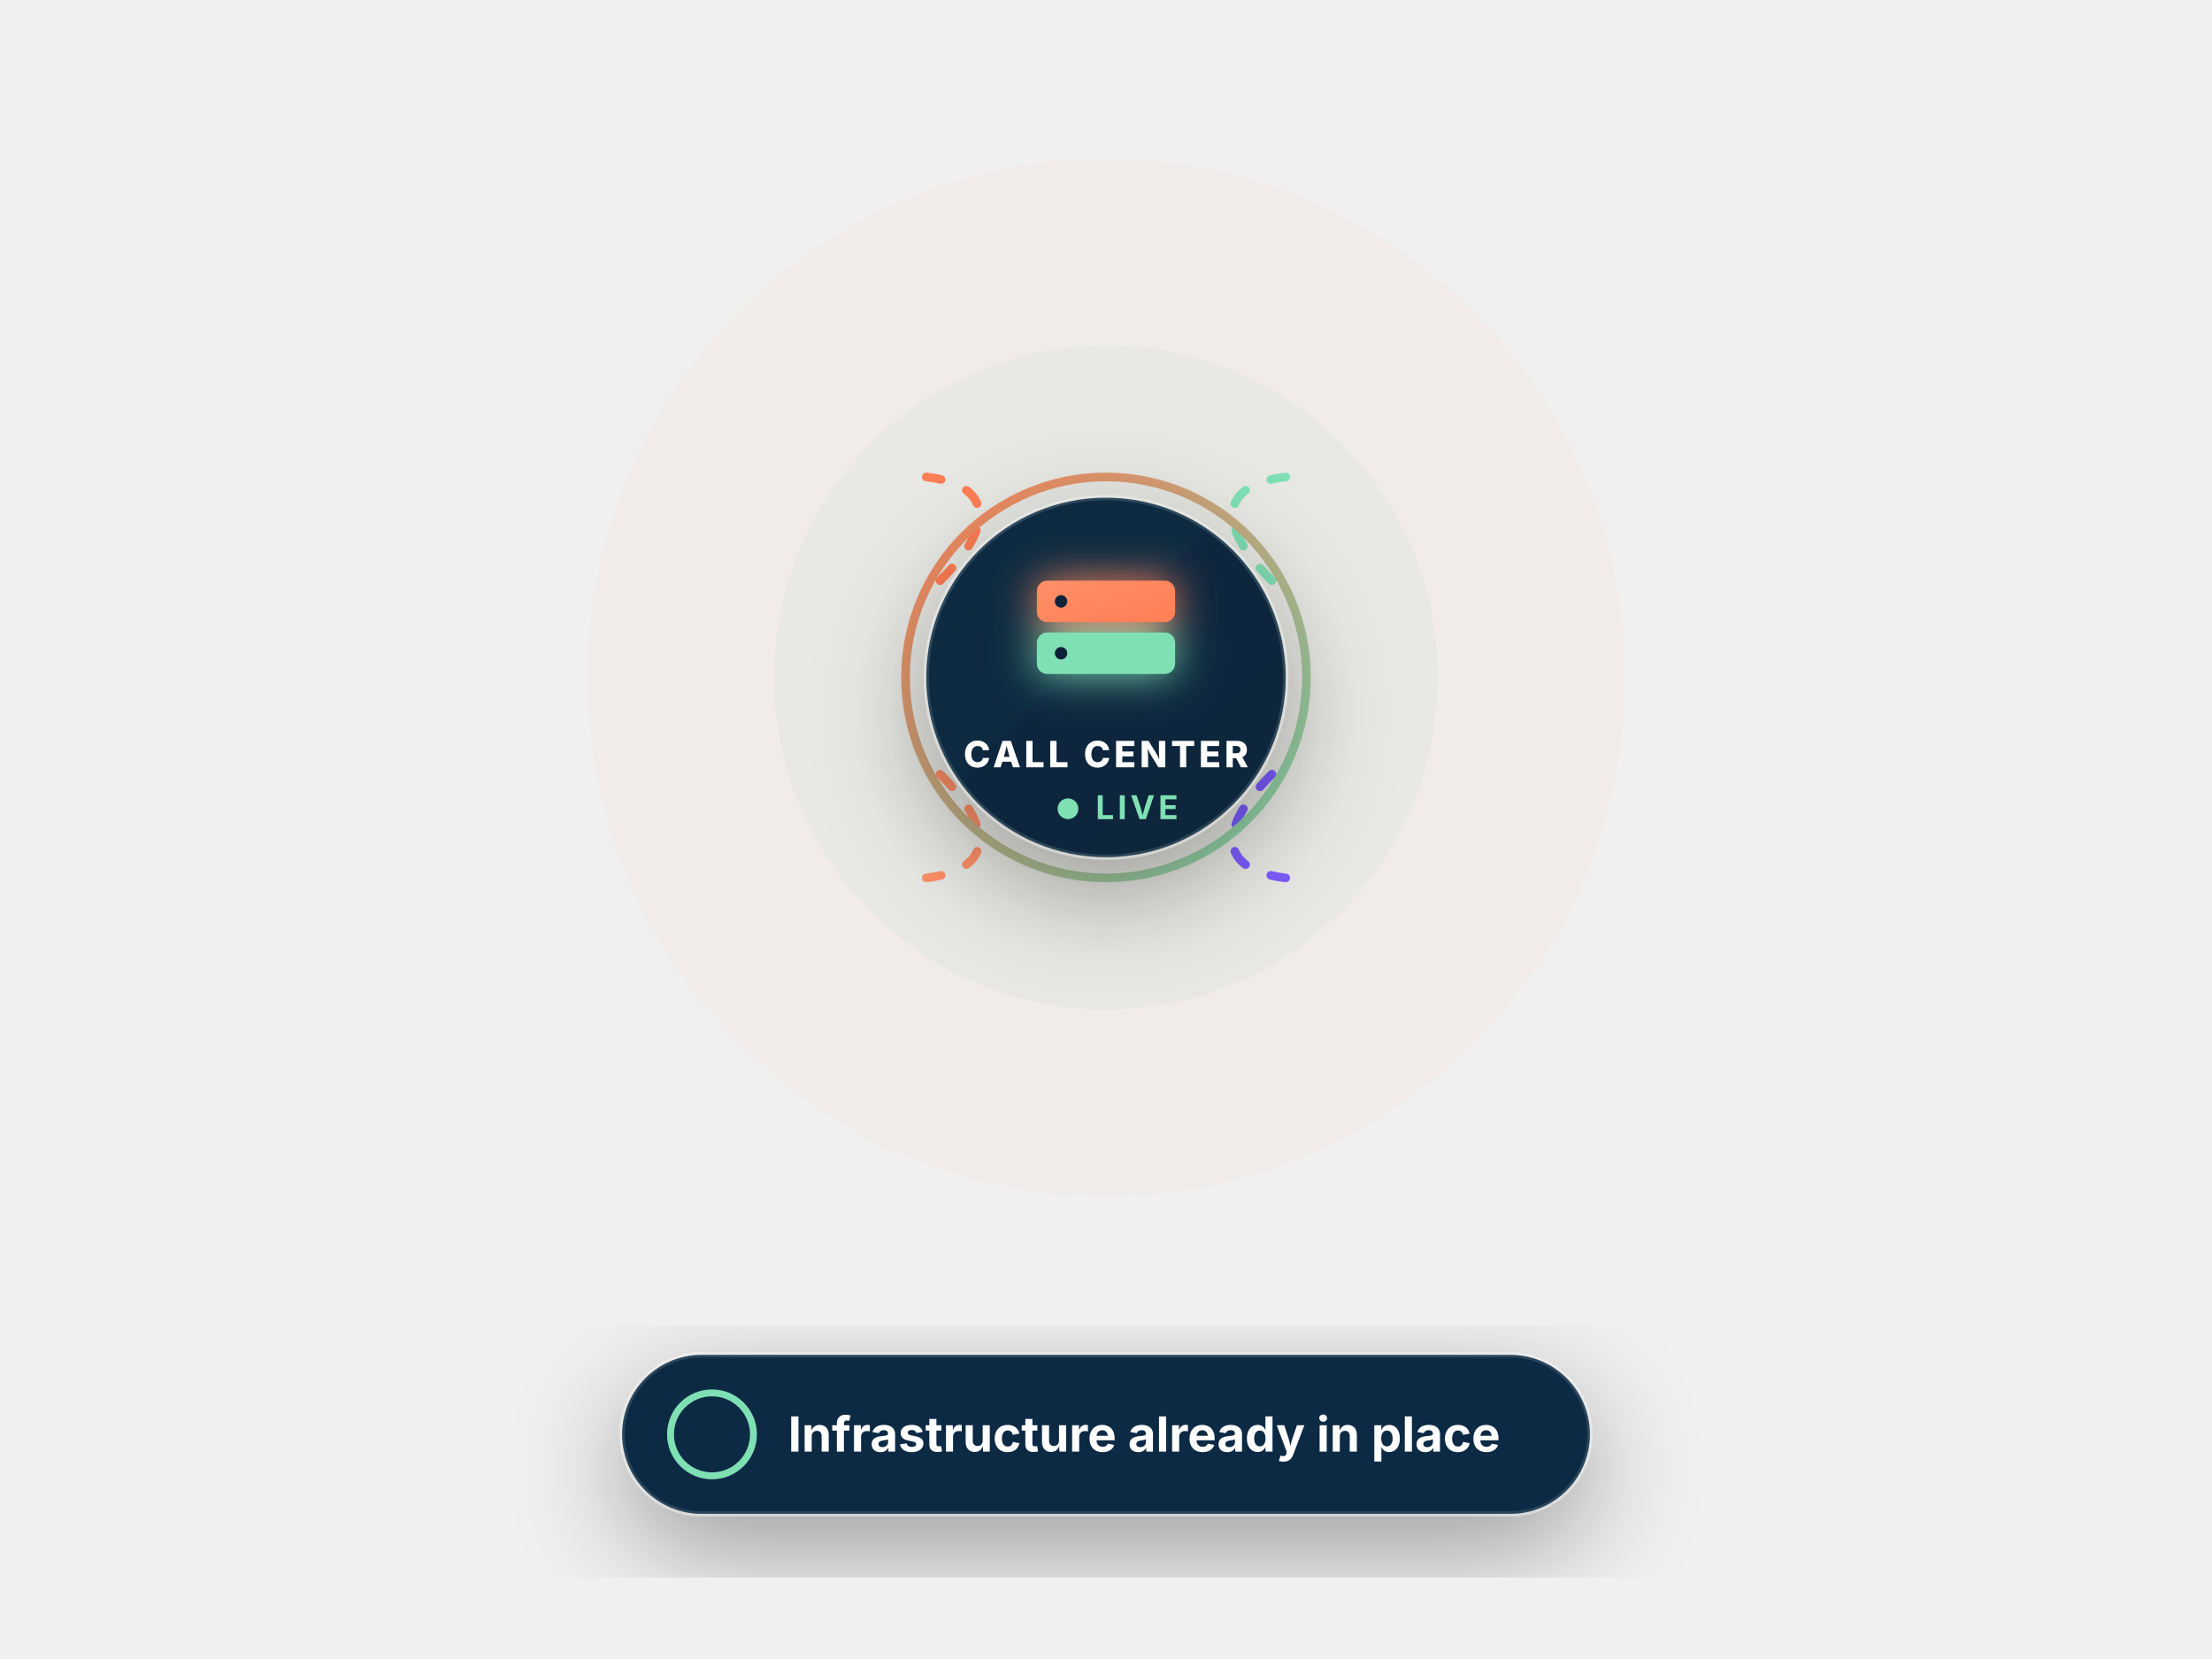
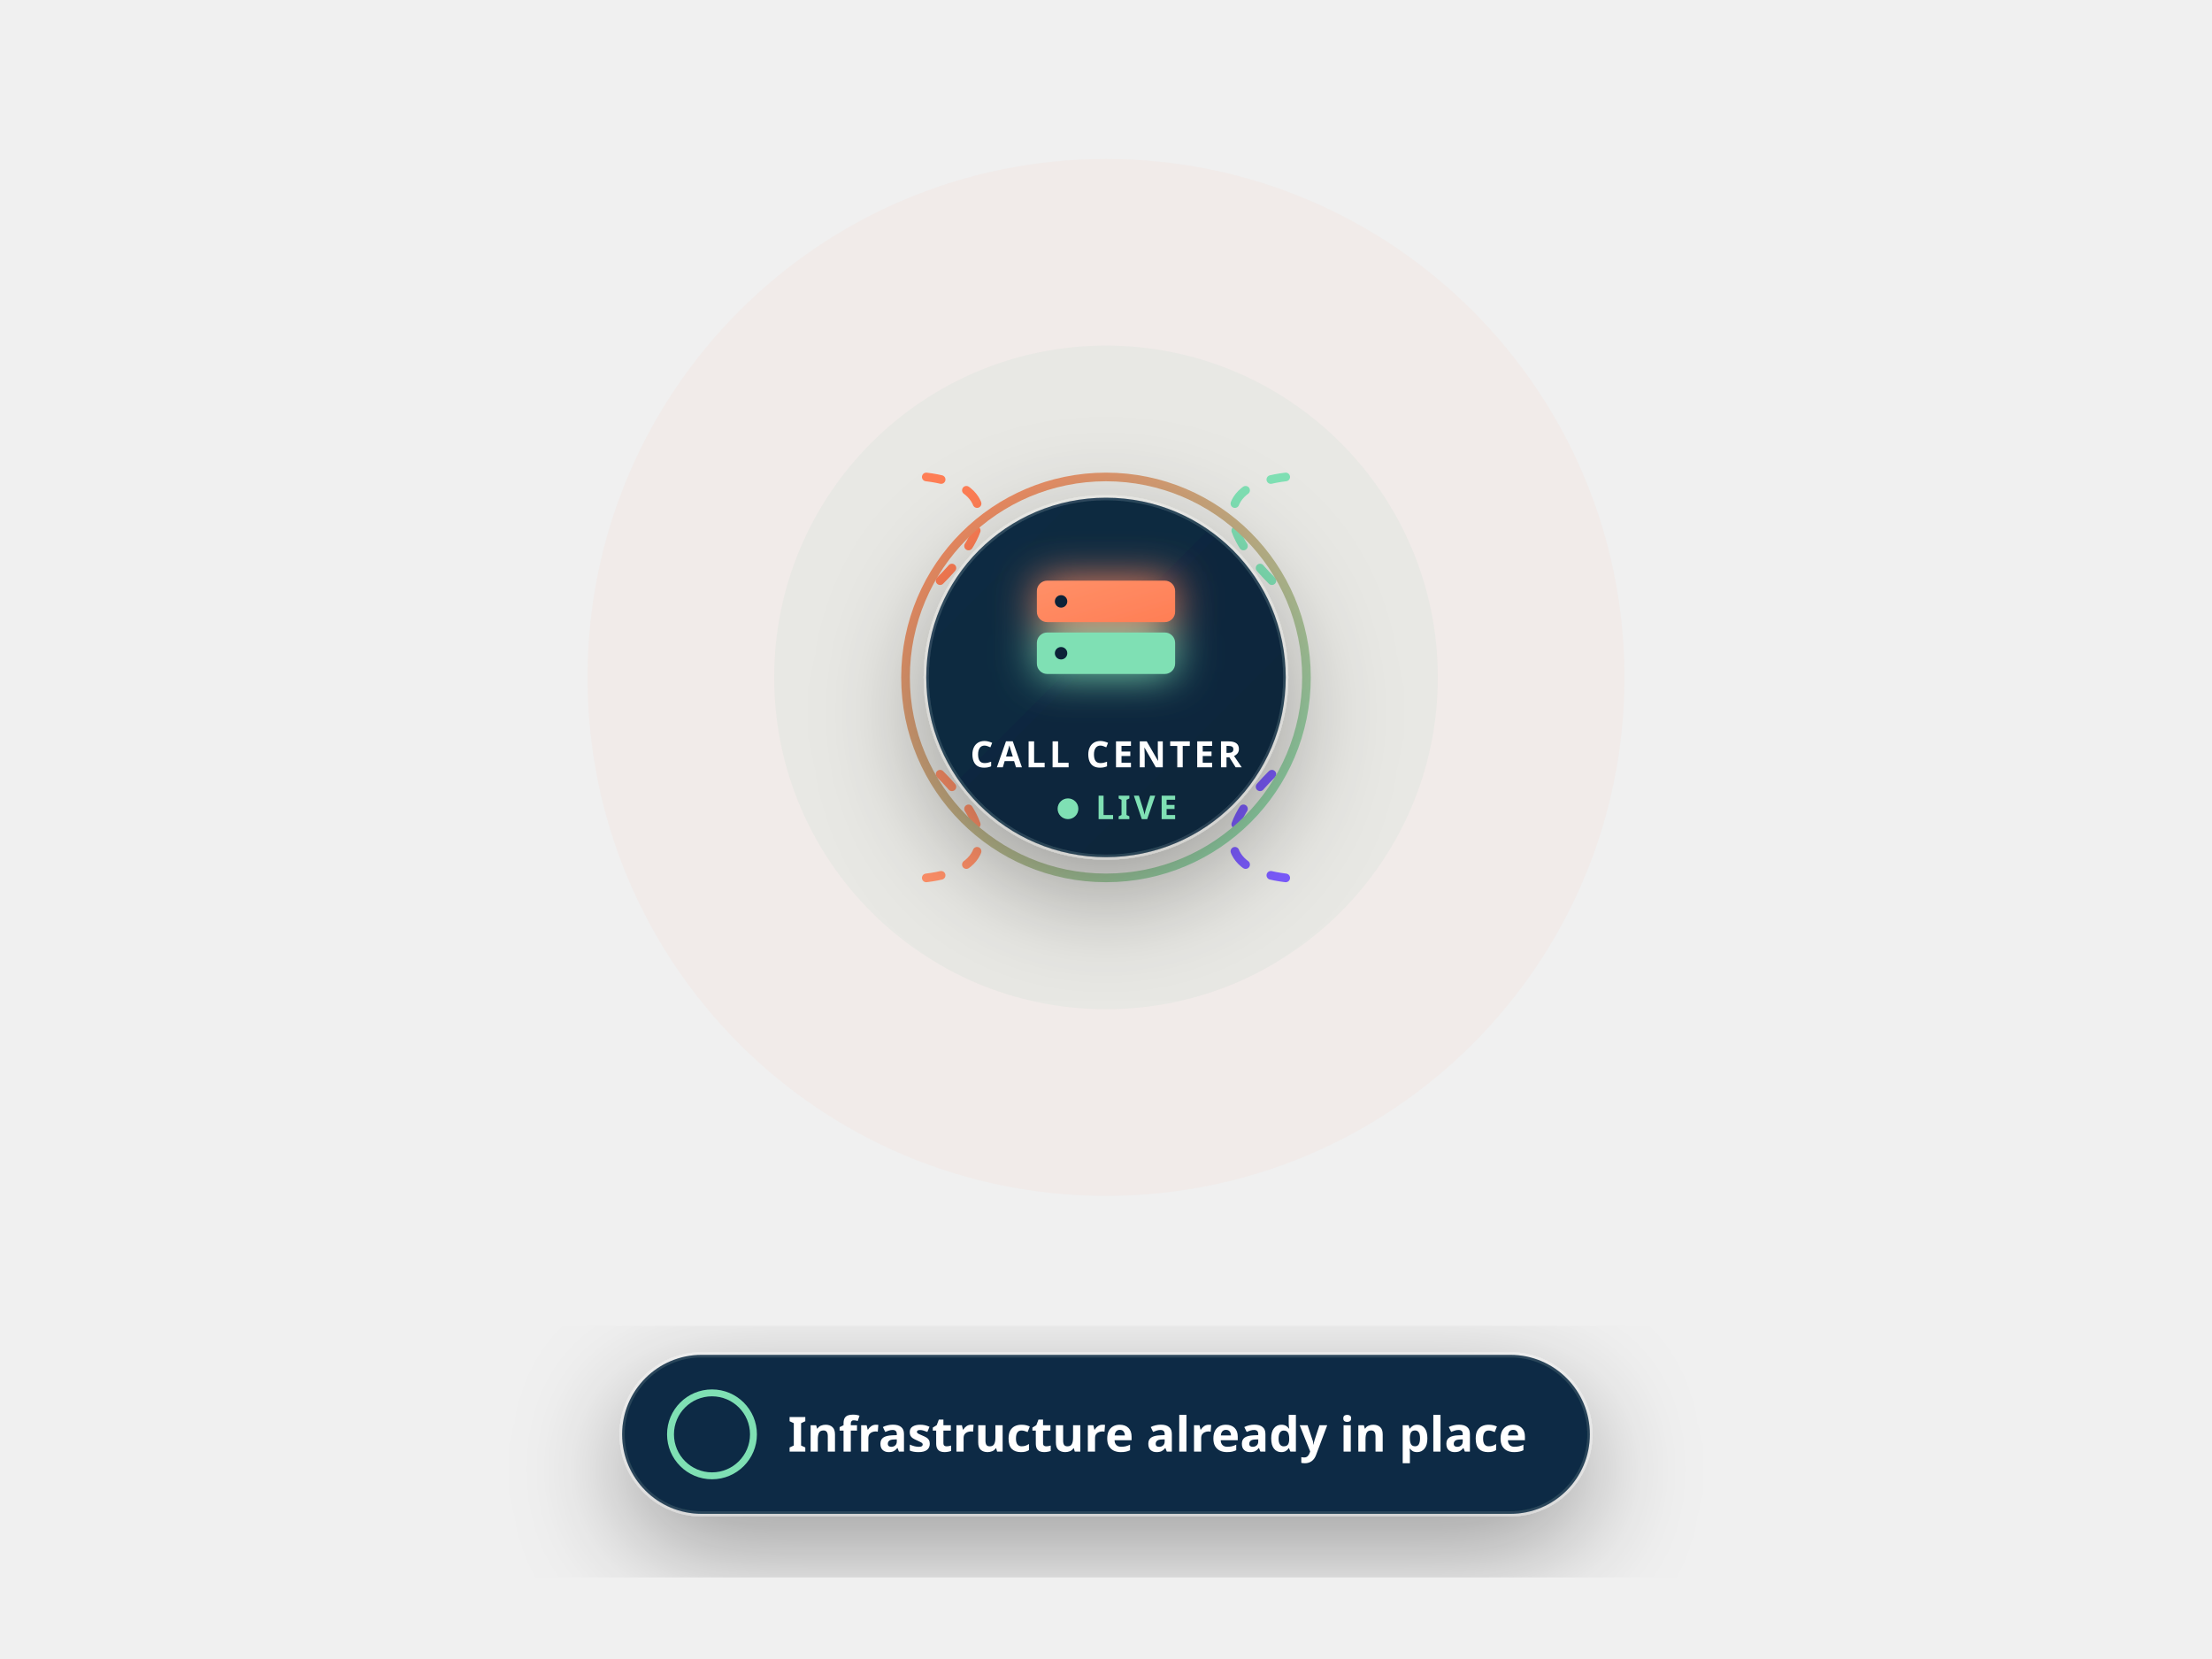
<svg xmlns="http://www.w3.org/2000/svg" viewBox="0 0 640 480" width="640" height="480" role="img" aria-label="Enterprise-grade AI call center: under 300 ms latency, 99.99% uptime, 50+ languages, 100+ integrations, infrastructure already in place">
  <defs>
    <linearGradient id="ep-panel" x1="0" y1="0" x2="1" y2="1">
      <stop offset="0" stop-color="#0C2C44" />
      <stop offset="1" stop-color="#0A2438" />
    </linearGradient>
    <linearGradient id="ep-coral" x1="0" y1="0" x2="1" y2="1">
      <stop offset="0" stop-color="#FF9068" />
      <stop offset="1" stop-color="#FF7E55" />
    </linearGradient>
    <linearGradient id="ep-ring" x1="0" y1="0" x2="1" y2="1">
      <stop offset="0" stop-color="#FF7E55" />
      <stop offset="1" stop-color="#7FE0B4" />
    </linearGradient>
    <filter id="ep-glow" x="-60%" y="-60%" width="220%" height="220%">
      <feGaussianBlur stdDeviation="6" result="b" />
      <feMerge>
        <feMergeNode in="b" />
        <feMergeNode in="SourceGraphic" />
      </feMerge>
    </filter>
    <filter id="ep-shadow" x="-40%" y="-40%" width="180%" height="180%">
      <feDropShadow dx="0" dy="10" stdDeviation="16" flood-color="#000000" flood-opacity="0.35" />
    </filter>
    <style>
      .ep-tile{opacity:0;transform-box:fill-box;transform-origin:center;animation:epTile 6.5s ease-in-out infinite}
      @keyframes epTile{0%{opacity:0;transform:translateY(12px) scale(.96)}100%{opacity:1;transform:translateY(0) scale(1)}}
      .ep-conn{stroke-dasharray:5 8;animation:epConn 1.1s linear infinite}
      @keyframes epConn{to{stroke-dashoffset:-26}}
      .ep-pulse{transform-box:fill-box;transform-origin:center;animation:epPulse 2.6s ease-in-out infinite}
      @keyframes epPulse{0%,100%{opacity:.22;transform:scale(.9)}50%{opacity:.6;transform:scale(1.12)}}
      .ep-ripple{transform-box:fill-box;transform-origin:center;animation:epRipple 2.6s ease-out infinite}
      @keyframes epRipple{0%{opacity:.45;transform:scale(.72)}100%{opacity:0;transform:scale(1.7)}}
      .ep-node{transform-box:fill-box;transform-origin:center;animation:epNode 2.6s ease-in-out infinite}
      @keyframes epNode{0%,100%{opacity:.45}50%{opacity:1}}
      .ep-lat{transform-box:fill-box;transform-origin:0 0;animation:epLat 3s cubic-bezier(.4,0,.2,1) infinite}
      @keyframes epLat{0%,100%{transform:scaleX(.25)}45%,60%{transform:scaleX(1)}}
      .ep-up{stroke-dasharray:163;stroke-dashoffset:163;animation:epUp 6.5s ease-in-out infinite}
      @keyframes epUp{0%,15%{stroke-dashoffset:163}45%,100%{stroke-dashoffset:8}}
      .ep-bar{transform-box:fill-box;transform-origin:center bottom;animation:epBar 1.1s ease-in-out infinite}
      @keyframes epBar{0%,100%{transform:scaleY(.45)}50%{transform:scaleY(1)}}
      .ep-live{transform-box:fill-box;transform-origin:center;animation:epNode 2.6s ease-in-out infinite}
      .ep-fcheck{stroke-dasharray:20;stroke-dashoffset:20;animation:epFcheck 6.5s ease-in-out infinite}
      @keyframes epFcheck{0%,18%{stroke-dashoffset:20}40%,100%{stroke-dashoffset:0}}
    </style>
  </defs>
  <circle cx="320" cy="196" r="150" fill="#FF7E55" opacity="0.05" />
  <circle cx="320" cy="196" r="96" fill="#1E9E6A" opacity="0.045" />
  <path class="ep-conn" d="M272 168 C 290 150, 285 140, 268 138" fill="none" stroke="#FF7E55" stroke-width="2.5" stroke-linecap="round" />
  <path class="ep-conn" d="M368 168 C 350 150, 355 140, 372 138" fill="none" stroke="#7FE0B4" stroke-width="2.5" stroke-linecap="round" />
  <path class="ep-conn" d="M272 224 C 290 242, 285 252, 268 254" fill="none" stroke="#FF9068" stroke-width="2.5" stroke-linecap="round" />
  <path class="ep-conn" d="M368 224 C 350 242, 355 252, 372 254" fill="none" stroke="#7C5CFF" stroke-width="2.5" stroke-linecap="round" />
  <g>
    <circle class="ep-ripple" cx="320" cy="196" r="58" fill="none" stroke="#FF7E55" stroke-width="2" />
    <circle class="ep-pulse" cx="320" cy="196" r="58" fill="none" stroke="url(#ep-ring)" stroke-width="2.5" />
    <circle cx="320" cy="196" r="52" fill="url(#ep-panel)" stroke="#FFFFFF" stroke-opacity="0.14" stroke-width="1.5" filter="url(#ep-shadow)" />
    <g transform="translate(320,182)" filter="url(#ep-glow)">
      <rect x="-20" y="-14" width="40" height="12" rx="3" fill="url(#ep-coral)" />
      <rect x="-20" y="1" width="40" height="12" rx="3" fill="#7FE0B4" />
      <circle cx="-13" cy="-8" r="1.8" fill="#0A2438" />
      <circle cx="-13" cy="7" r="1.8" fill="#0A2438" />
    </g>
-     <text x="320" y="222" text-anchor="middle" font-family="Manrope,ui-sans-serif,system-ui,-apple-system,Segoe UI,sans-serif" font-size="10.5" font-weight="800" fill="#fff" letter-spacing="1">CALL CENTER</text>
+     <text x="320" y="222" text-anchor="middle" font-family="DM Sans,Segoe UI,sans-serif" font-size="10.5" font-weight="800" fill="#fff" letter-spacing="1">CALL CENTER</text>
    <g class="ep-live">
      <circle cx="309" cy="234" r="3" fill="#7FE0B4" />
-       <text x="317" y="237" text-anchor="start" font-family="Manrope,ui-sans-serif,system-ui,-apple-system,Segoe UI,sans-serif" font-size="9.5" font-weight="700" fill="#7FE0B4" letter-spacing="1">LIVE</text>
+       <text x="317" y="237" text-anchor="start" font-family="DM Sans,Segoe UI,sans-serif" font-size="9.5" font-weight="700" fill="#7FE0B4" letter-spacing="1">LIVE</text>
    </g>
  </g>
  <g class="ep-tile" style="animation-delay:0s">
    <rect x="34" y="70" width="230" height="96" rx="16" fill="url(#ep-panel)" stroke="#FFFFFF" stroke-opacity="0.10" stroke-width="1.5" filter="url(#ep-shadow)" />
-     <text x="54" y="102" font-family="Manrope,ui-sans-serif,system-ui,-apple-system,Segoe UI,sans-serif" font-size="25" font-weight="800" fill="#fff">&lt;300<tspan font-size="13" font-weight="700" fill="#9FB3C4"> ms</tspan>
+     <text x="54" y="102" font-family="DM Sans,Segoe UI,sans-serif" font-size="25" font-weight="800" fill="#fff">&lt;300<tspan font-size="13" font-weight="700" fill="#9FB3C4"> ms</tspan>
    </text>
-     <text x="54" y="122" font-family="Manrope,ui-sans-serif,system-ui,-apple-system,Segoe UI,sans-serif" font-size="11.5" fill="#9FB3C4">Response latency</text>
+     <text x="54" y="122" font-family="DM Sans,Segoe UI,sans-serif" font-size="11.5" fill="#9FB3C4">Response latency</text>
    <rect x="54" y="134" width="122" height="7" rx="3.5" fill="#FFFFFF" fill-opacity="0.08" />
    <rect class="ep-lat" x="54" y="134" width="122" height="7" rx="3.5" fill="#FF7E55" />
    <rect x="204" y="88" width="46" height="46" rx="13" fill="#FF7E55" fill-opacity="0.12" />
    <g transform="translate(227,111)">
      <path d="M0 -12 v12 l8 5" fill="none" stroke="#FF9068" stroke-width="2.4" stroke-linecap="round" stroke-linejoin="round" />
      <circle r="14" fill="none" stroke="#FF9068" stroke-width="2.4" />
    </g>
  </g>
  <g class="ep-tile" style="animation-delay:.7s">
    <rect x="376" y="70" width="230" height="96" rx="16" fill="url(#ep-panel)" stroke="#FFFFFF" stroke-opacity="0.10" stroke-width="1.5" filter="url(#ep-shadow)" />
-     <text x="398" y="102" font-family="Manrope,ui-sans-serif,system-ui,-apple-system,Segoe UI,sans-serif" font-size="25" font-weight="800" fill="#fff">99.99<tspan font-size="13" font-weight="700" fill="#7FE0B4">%</tspan>
+     <text x="398" y="102" font-family="DM Sans,Segoe UI,sans-serif" font-size="25" font-weight="800" fill="#fff">99.99<tspan font-size="13" font-weight="700" fill="#7FE0B4">%</tspan>
    </text>
-     <text x="398" y="122" font-family="Manrope,ui-sans-serif,system-ui,-apple-system,Segoe UI,sans-serif" font-size="11.5" fill="#9FB3C4">Platform uptime</text>
-     <text x="398" y="146" font-family="Manrope,ui-sans-serif,system-ui,-apple-system,Segoe UI,sans-serif" font-size="11" font-weight="700" fill="#7FE0B4">Always on</text>
+     <text x="398" y="122" font-family="DM Sans,Segoe UI,sans-serif" font-size="11.5" fill="#9FB3C4">Platform uptime</text>
+     <text x="398" y="146" font-family="DM Sans,Segoe UI,sans-serif" font-size="11" font-weight="700" fill="#7FE0B4">Always on</text>
    <g transform="translate(569,111)">
      <circle r="22" fill="none" stroke="#FFFFFF" stroke-opacity="0.10" stroke-width="5" />
      <circle class="ep-up" r="26" fill="none" stroke="#7FE0B4" stroke-width="5" stroke-linecap="round" transform="scale(0.846) rotate(-90)" />
      <path class="ep-fcheck" d="M-7 0 l5 5 9 -11" fill="none" stroke="#7FE0B4" stroke-width="2.6" stroke-linecap="round" stroke-linejoin="round" />
    </g>
  </g>
  <g class="ep-tile" style="animation-delay:1.4s">
    <rect x="34" y="226" width="230" height="96" rx="16" fill="url(#ep-panel)" stroke="#FFFFFF" stroke-opacity="0.10" stroke-width="1.5" filter="url(#ep-shadow)" />
-     <text x="54" y="258" font-family="Manrope,ui-sans-serif,system-ui,-apple-system,Segoe UI,sans-serif" font-size="25" font-weight="800" fill="#fff">50<tspan font-size="15">+</tspan>
+     <text x="54" y="258" font-family="DM Sans,Segoe UI,sans-serif" font-size="25" font-weight="800" fill="#fff">50<tspan font-size="15">+</tspan>
    </text>
-     <text x="54" y="278" font-family="Manrope,ui-sans-serif,system-ui,-apple-system,Segoe UI,sans-serif" font-size="11.5" fill="#9FB3C4">Languages · mid-call</text>
+     <text x="54" y="278" font-family="DM Sans,Segoe UI,sans-serif" font-size="11.5" fill="#9FB3C4">Languages · mid-call</text>
    <g transform="translate(54,294)">
      <rect class="ep-bar" x="0" y="-8" width="4" height="16" rx="2" fill="#7FE0B4" style="animation-delay:0s" />
      <rect class="ep-bar" x="7" y="-8" width="4" height="16" rx="2" fill="#FF9068" style="animation-delay:.15s" />
      <rect class="ep-bar" x="14" y="-8" width="4" height="16" rx="2" fill="#7FE0B4" style="animation-delay:.3s" />
      <rect class="ep-bar" x="21" y="-8" width="4" height="16" rx="2" fill="#FF9068" style="animation-delay:.45s" />
    </g>
    <rect x="204" y="244" width="46" height="46" rx="13" fill="#FF9068" fill-opacity="0.12" />
    <g transform="translate(227,267)" fill="none" stroke="#FF9068" stroke-width="1.8">
      <circle r="15" />
      <ellipse rx="6.5" ry="15" />
      <path d="M-15 0 H15 M-13 -8 H13 M-13 8 H13" />
    </g>
  </g>
  <g class="ep-tile" style="animation-delay:2.1s">
    <rect x="376" y="226" width="230" height="96" rx="16" fill="url(#ep-panel)" stroke="#FFFFFF" stroke-opacity="0.10" stroke-width="1.5" filter="url(#ep-shadow)" />
-     <text x="398" y="258" font-family="Manrope,ui-sans-serif,system-ui,-apple-system,Segoe UI,sans-serif" font-size="25" font-weight="800" fill="#fff">100<tspan font-size="15">+</tspan>
+     <text x="398" y="258" font-family="DM Sans,Segoe UI,sans-serif" font-size="25" font-weight="800" fill="#fff">100<tspan font-size="15">+</tspan>
    </text>
-     <text x="398" y="278" font-family="Manrope,ui-sans-serif,system-ui,-apple-system,Segoe UI,sans-serif" font-size="11.5" fill="#9FB3C4">API · SIP · Zapier</text>
+     <text x="398" y="278" font-family="DM Sans,Segoe UI,sans-serif" font-size="11.5" fill="#9FB3C4">API · SIP · Zapier</text>
    <g transform="translate(398,294)" fill="none" stroke-width="2">
      <circle class="ep-node" cx="0" cy="0" r="4.5" stroke="#0B5CFF" style="animation-delay:0s" />
      <circle class="ep-node" cx="20" cy="-5" r="4.5" stroke="#7FE0B4" style="animation-delay:.4s" />
      <circle class="ep-node" cx="40" cy="2" r="4.5" stroke="#FF9068" style="animation-delay:.8s" />
      <path d="M4.5 0 L15.5 -5 M24.5 -5 L35.5 2" stroke="#FFFFFF" stroke-opacity="0.22" />
    </g>
    <rect x="546" y="244" width="46" height="46" rx="13" fill="#7C5CFF" fill-opacity="0.14" />
    <g transform="translate(569,267)" fill="none" stroke="#B7A6FF" stroke-width="2">
      <circle r="5.5" fill="#7C5CFF" />
      <circle cx="0" cy="-13" r="4" />
      <circle cx="12" cy="7" r="4" />
      <circle cx="-12" cy="7" r="4" />
      <path d="M0 -8 V-2 M4.5 3 L9 5 M-4.5 3 L-9 5" stroke="#B7A6FF" />
    </g>
  </g>
  <g>
    <g filter="url(#ep-shadow)">
      <rect x="180" y="392" width="280" height="46" rx="23" fill="#0C2C44" stroke="#FFFFFF" stroke-opacity="0.12" stroke-width="1.5" />
    </g>
    <g transform="translate(206,415)">
      <circle r="12" fill="none" stroke="#7FE0B4" stroke-width="2" />
      <path class="ep-fcheck" d="M-5 0 l4 4 7 -9" fill="none" stroke="#7FE0B4" stroke-width="2.4" stroke-linecap="round" stroke-linejoin="round" />
    </g>
-     <text x="228" y="420" font-family="Manrope,ui-sans-serif,system-ui,-apple-system,Segoe UI,sans-serif" font-size="14" font-weight="700" fill="#fff">Infrastructure already in place</text>
+     <text x="228" y="420" font-family="DM Sans,Segoe UI,sans-serif" font-size="14" font-weight="700" fill="#fff">Infrastructure already in place</text>
  </g>
</svg>
